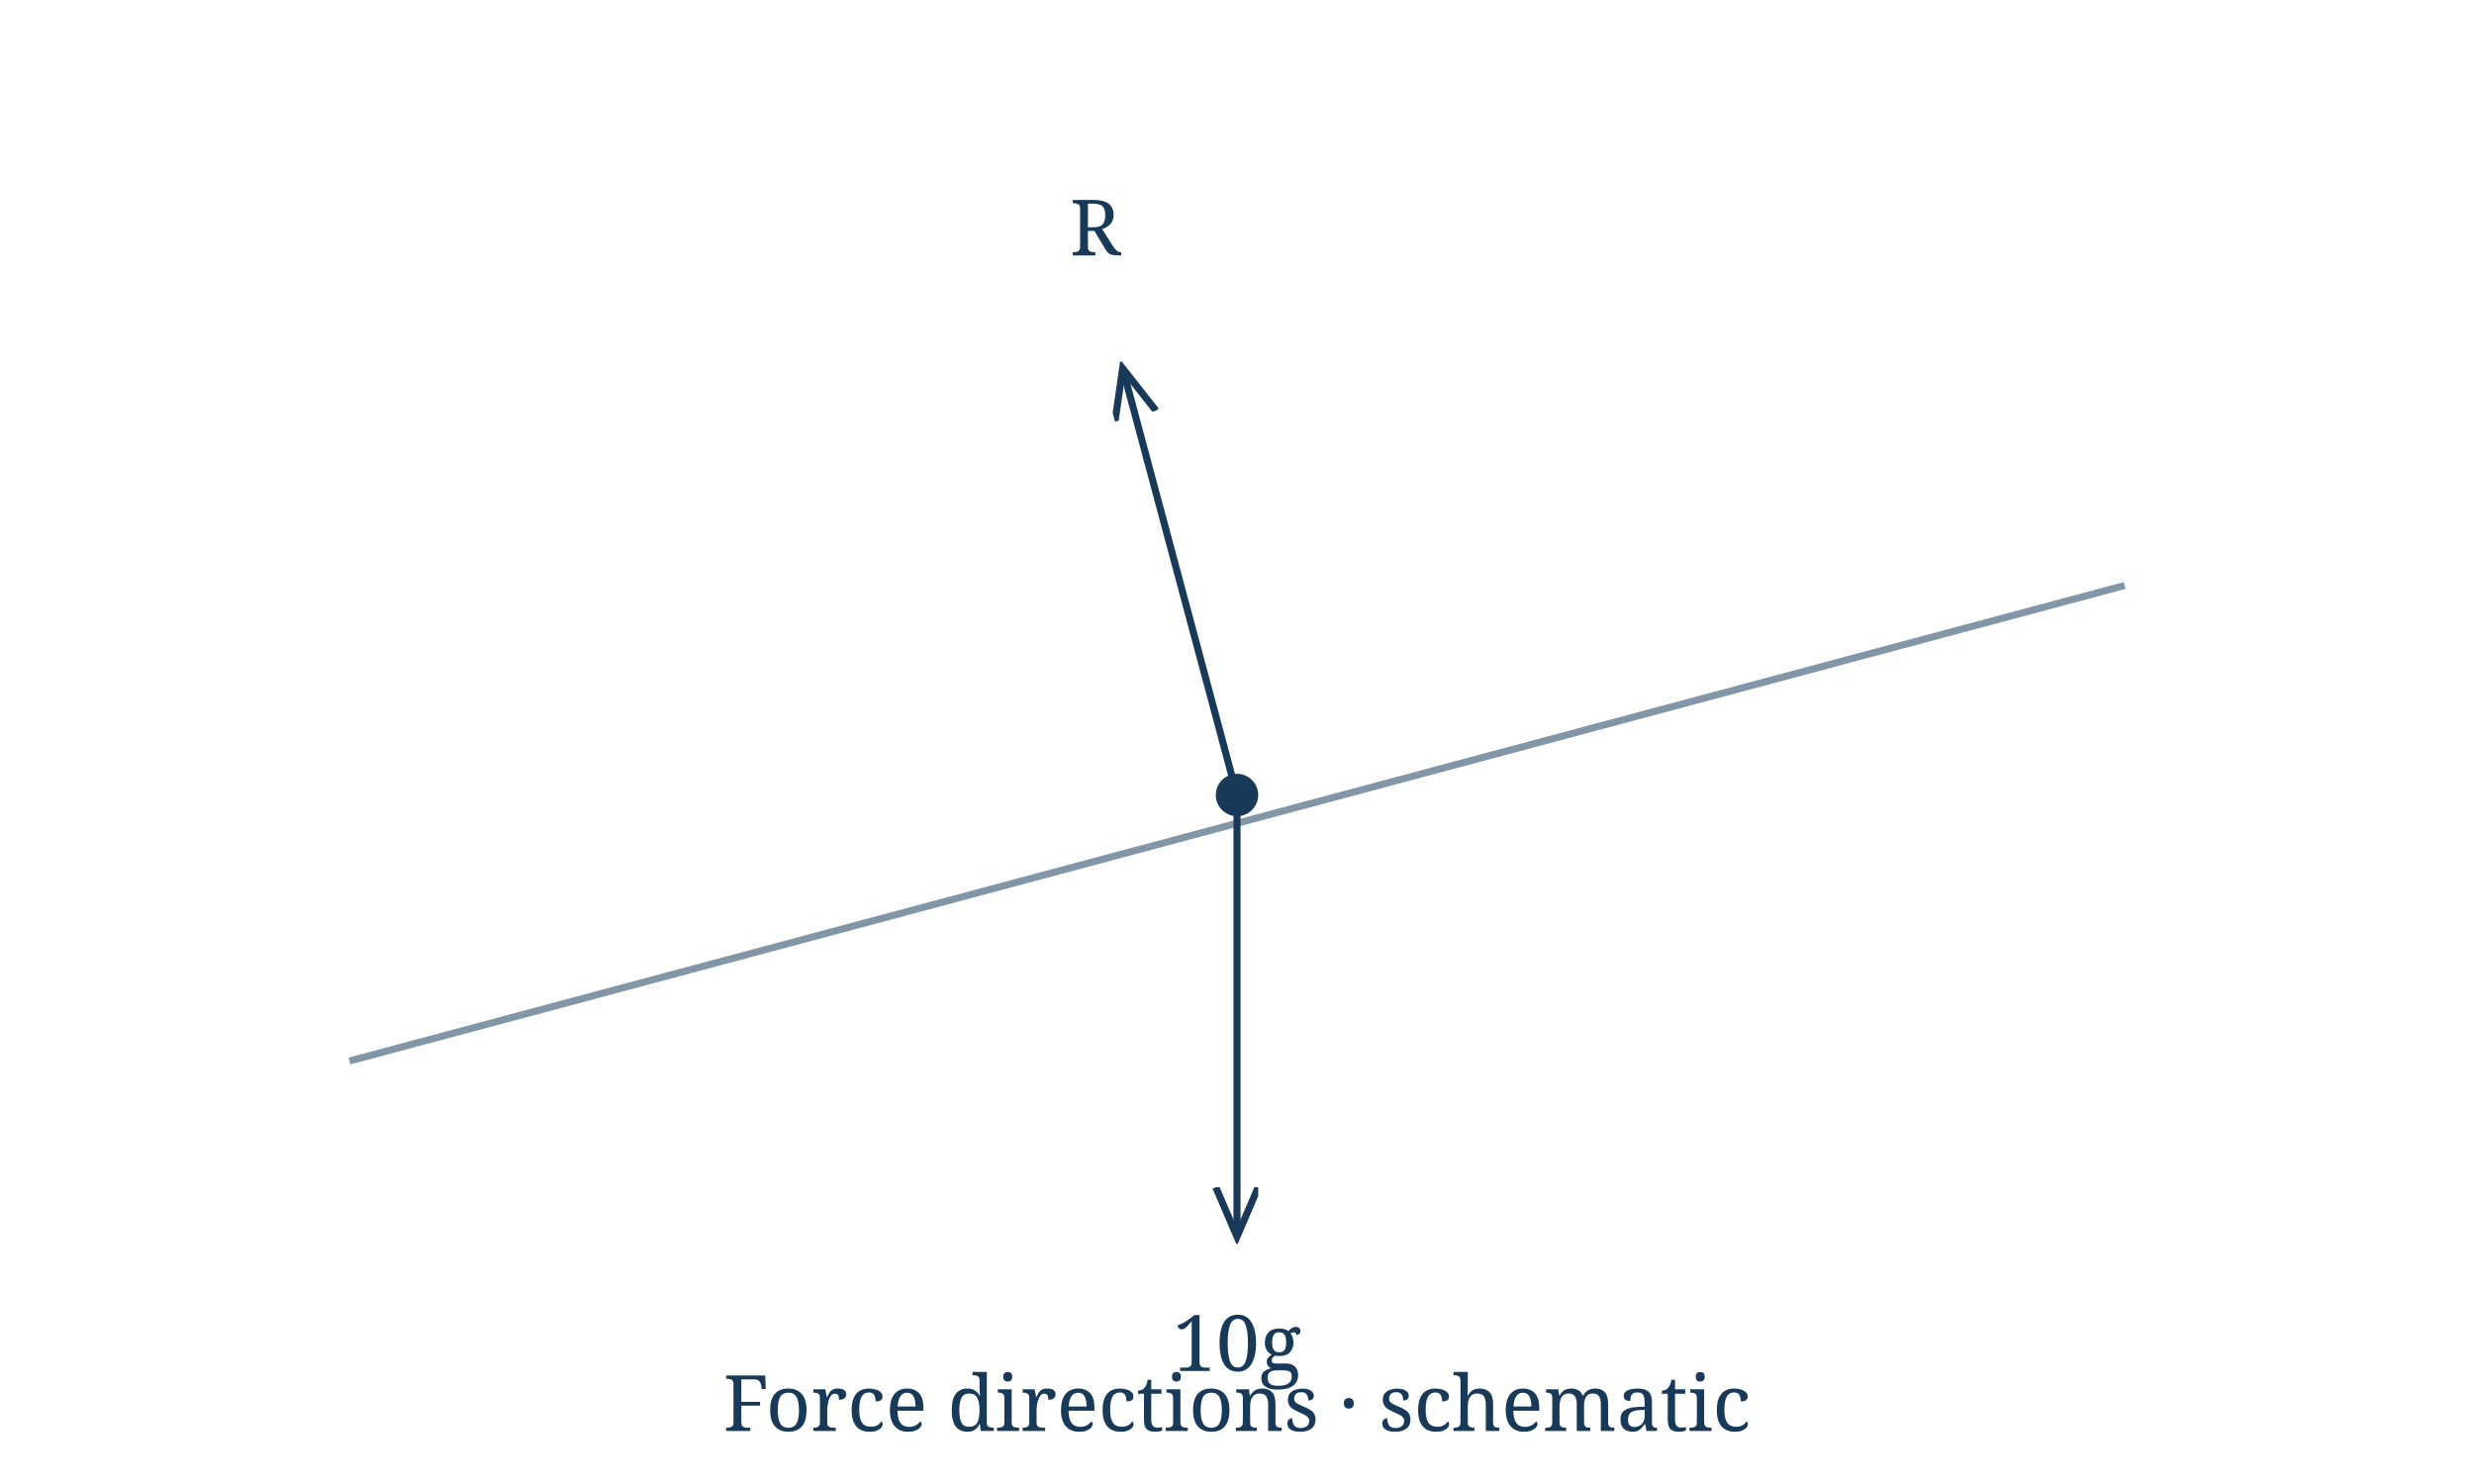
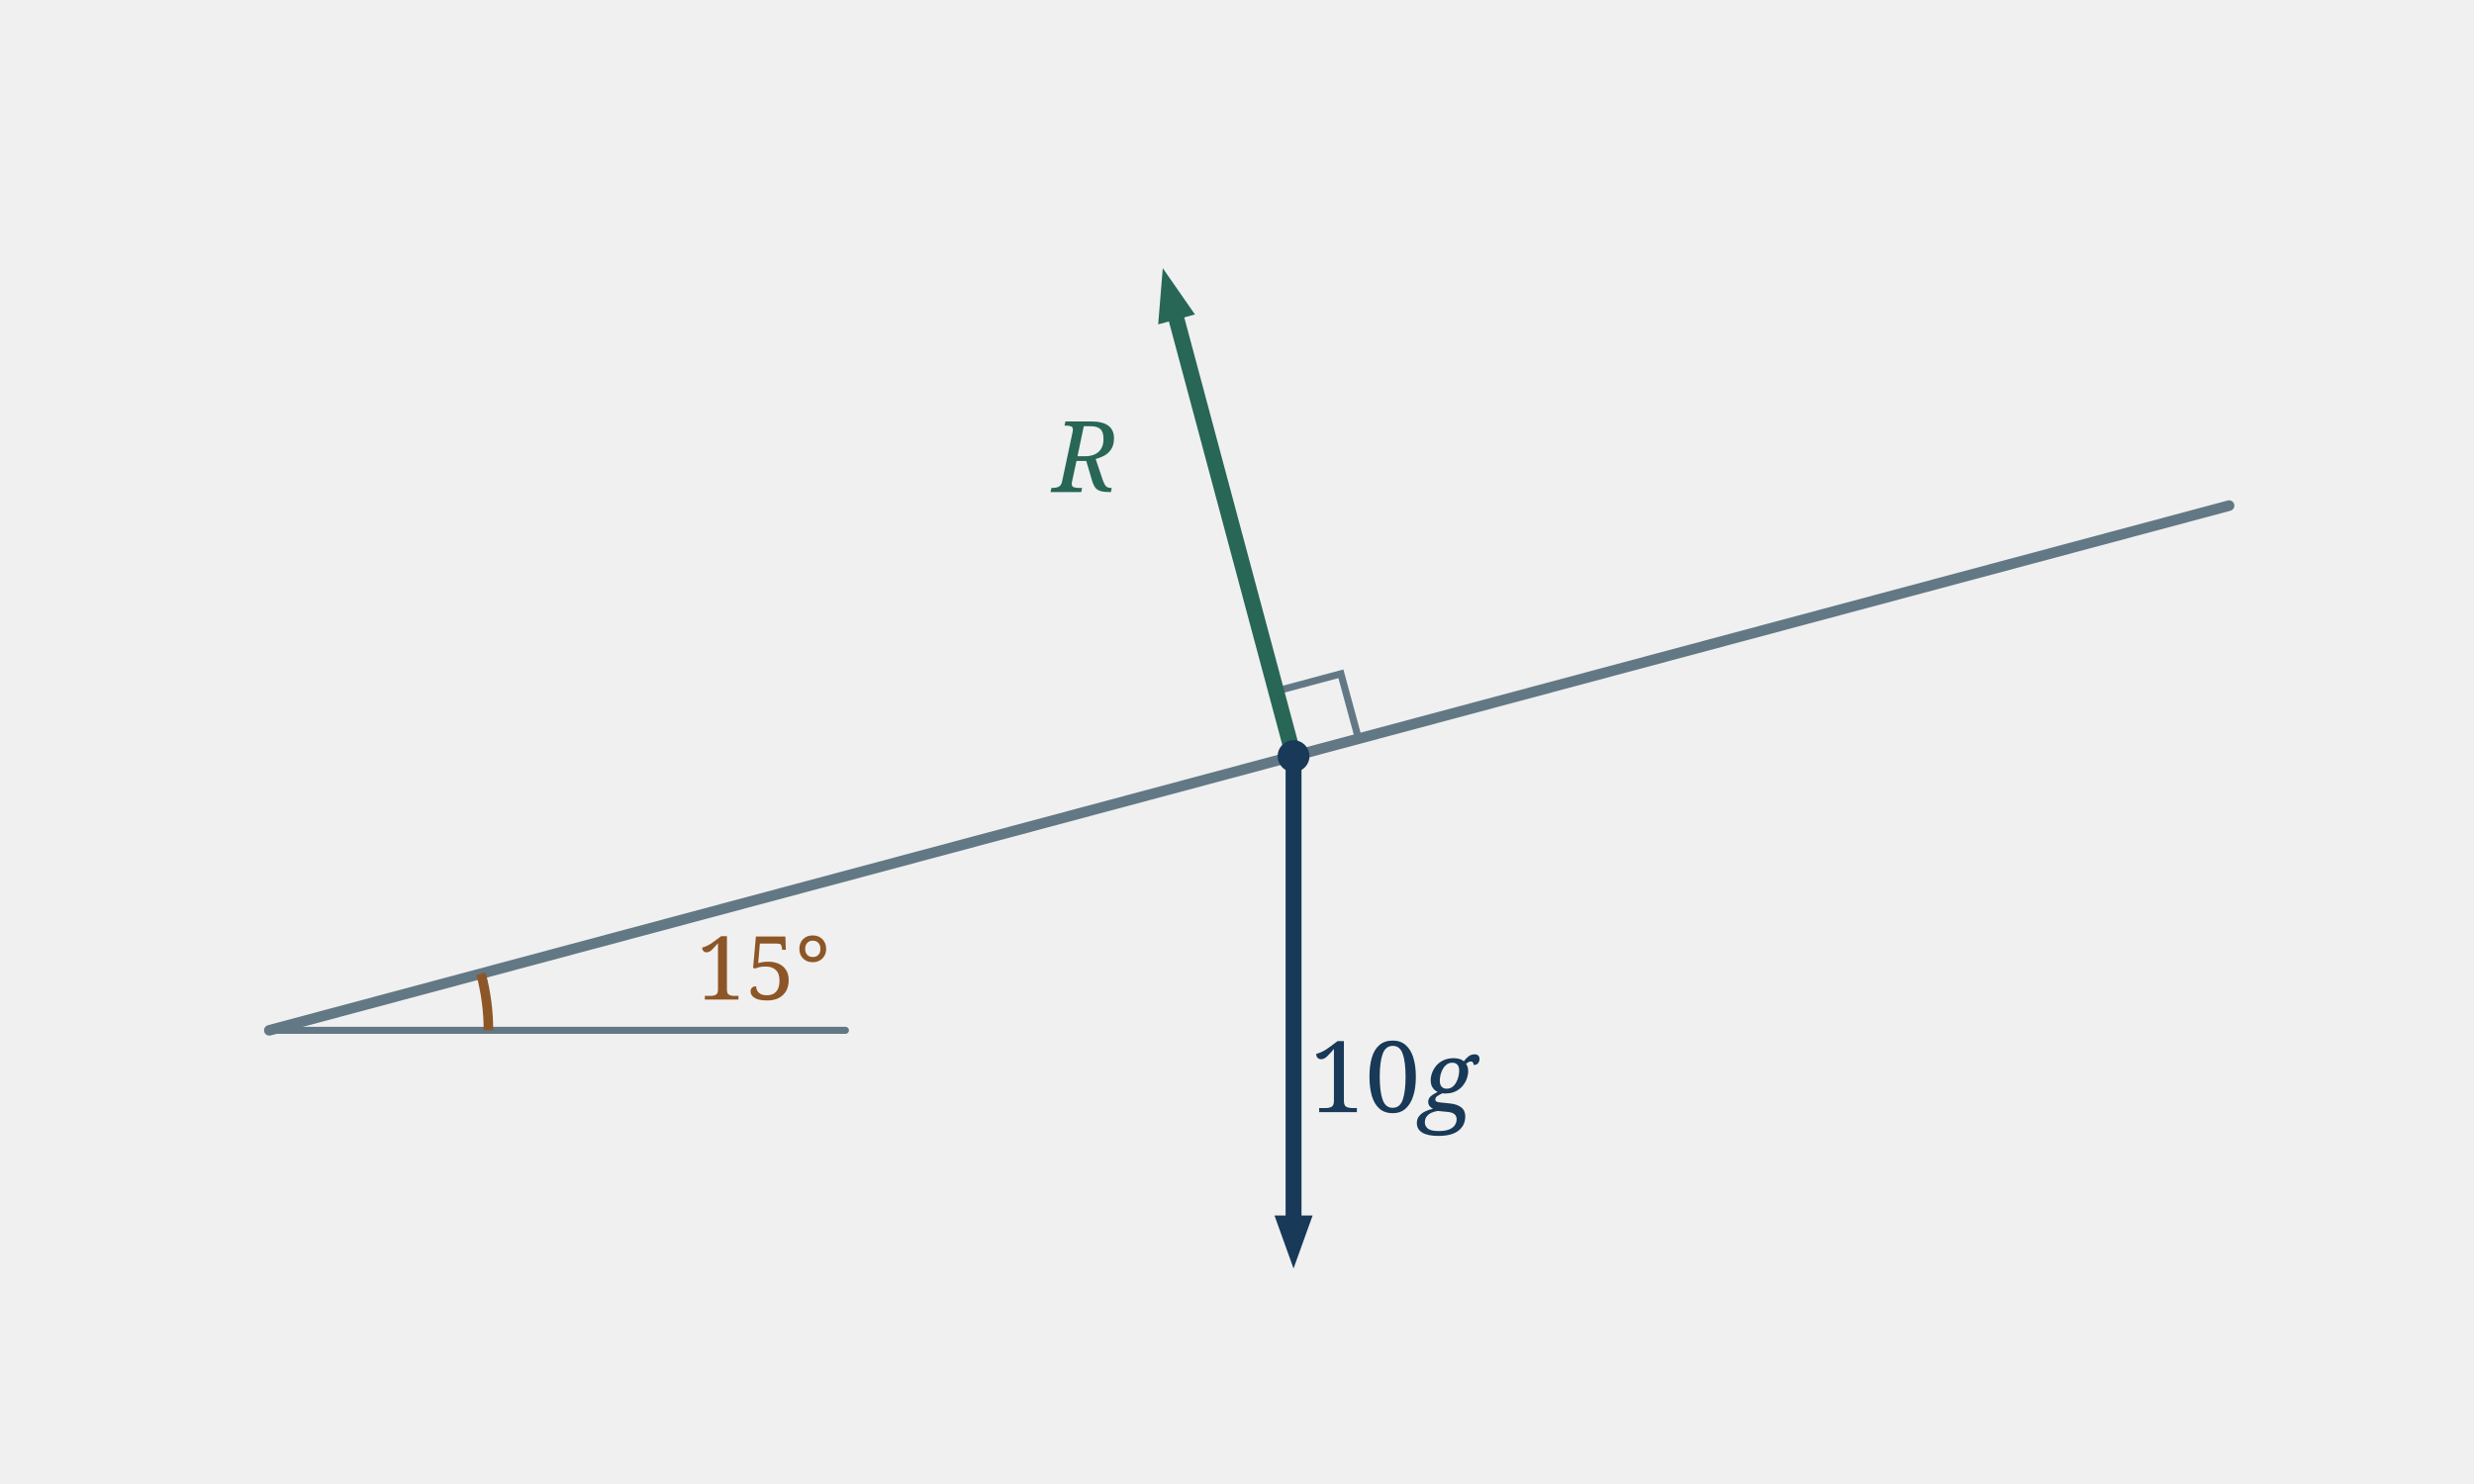
- <svg xmlns="http://www.w3.org/2000/svg" viewBox="0 0 700 420">
-   <defs>
-     <marker id="a" markerWidth="8" markerHeight="8" refX="7" refY="3" orient="auto">
-       <path d="M0 0L7 3L0 6" fill="none" stroke="#183957" />
-     </marker>
-   </defs>
-   <rect width="700" height="420" fill="white" />
-   <g font-family="Georgia,serif" font-size="22" fill="#183957" stroke-width="2">
-     <path d="M98.86 300.29L601.14 165.71" fill="none" stroke="#8296a8" />
-     <path d="M350.00 225.00L317.65 104.26" fill="none" stroke="#183957" marker-end="url(#a)" />
-     <text x="309.9" y="72.3" text-anchor="middle">R</text>
-     <path d="M350.00 225.00L350.00 350.00" fill="none" stroke="#183957" marker-end="url(#a)" />
-     <text x="350.0" y="388.0" text-anchor="middle">10g</text>
-     <circle cx="350" cy="225" r="6" fill="#183957" />
-     <text x="350.0" y="405.0" text-anchor="middle">Force directions · schematic</text>
-   </g>
+ <svg xmlns="http://www.w3.org/2000/svg" viewBox="0 0 700 420" role="img">
+   <path d="M76.2 291.6 L630.7 143.1" fill="none" stroke="#637885" stroke-width="3" stroke-linecap="round" />
+   <path d="M76.2 291.6 L239.2 291.6" fill="none" stroke="#637885" stroke-width="2" stroke-linecap="round" />
+   <path d="M138.2 291.6 A62 62 0 0 0 136.1 275.6" fill="none" stroke="#8d5627" stroke-width="2.7" />
+   <path d="M384.4 209.1 L379.4 190.7 L361.1 195.6" stroke="#637885" stroke-width="2" fill="none" />
+   <path d="M366.0 214.0 L332.9 90.4" fill="none" stroke="#286656" stroke-width="4.5" stroke-linecap="round" />
+   <path d="M329.0 75.9 L327.7 91.8 L338.1 89.0 Z" fill="#286656" />
+   <path d="M366.0 214.0 L366.0 344.0" fill="none" stroke="#183957" stroke-width="4.5" stroke-linecap="round" />
+   <path d="M366.0 359.0 L371.4 344.0 L360.6 344.0 Z" fill="#183957" />
+   <circle cx="366" cy="214" r="4.5" fill="#183957" />
+   <text x="216.0" y="273.2" text-anchor="middle" dominant-baseline="central" font-family="Georgia, serif" font-size="25" fill="#8d5627">15°</text>
+   <text x="307.1" y="128.4" text-anchor="middle" dominant-baseline="central" font-family="Georgia, serif" font-size="28" fill="#286656">
+     <tspan font-style="italic">R</tspan>
+   </text>
+   <text x="394.0" y="303.9" text-anchor="middle" dominant-baseline="central" font-family="Georgia, serif" font-size="28" fill="#183957">10<tspan font-style="italic">g</tspan>
+   </text>
</svg>
